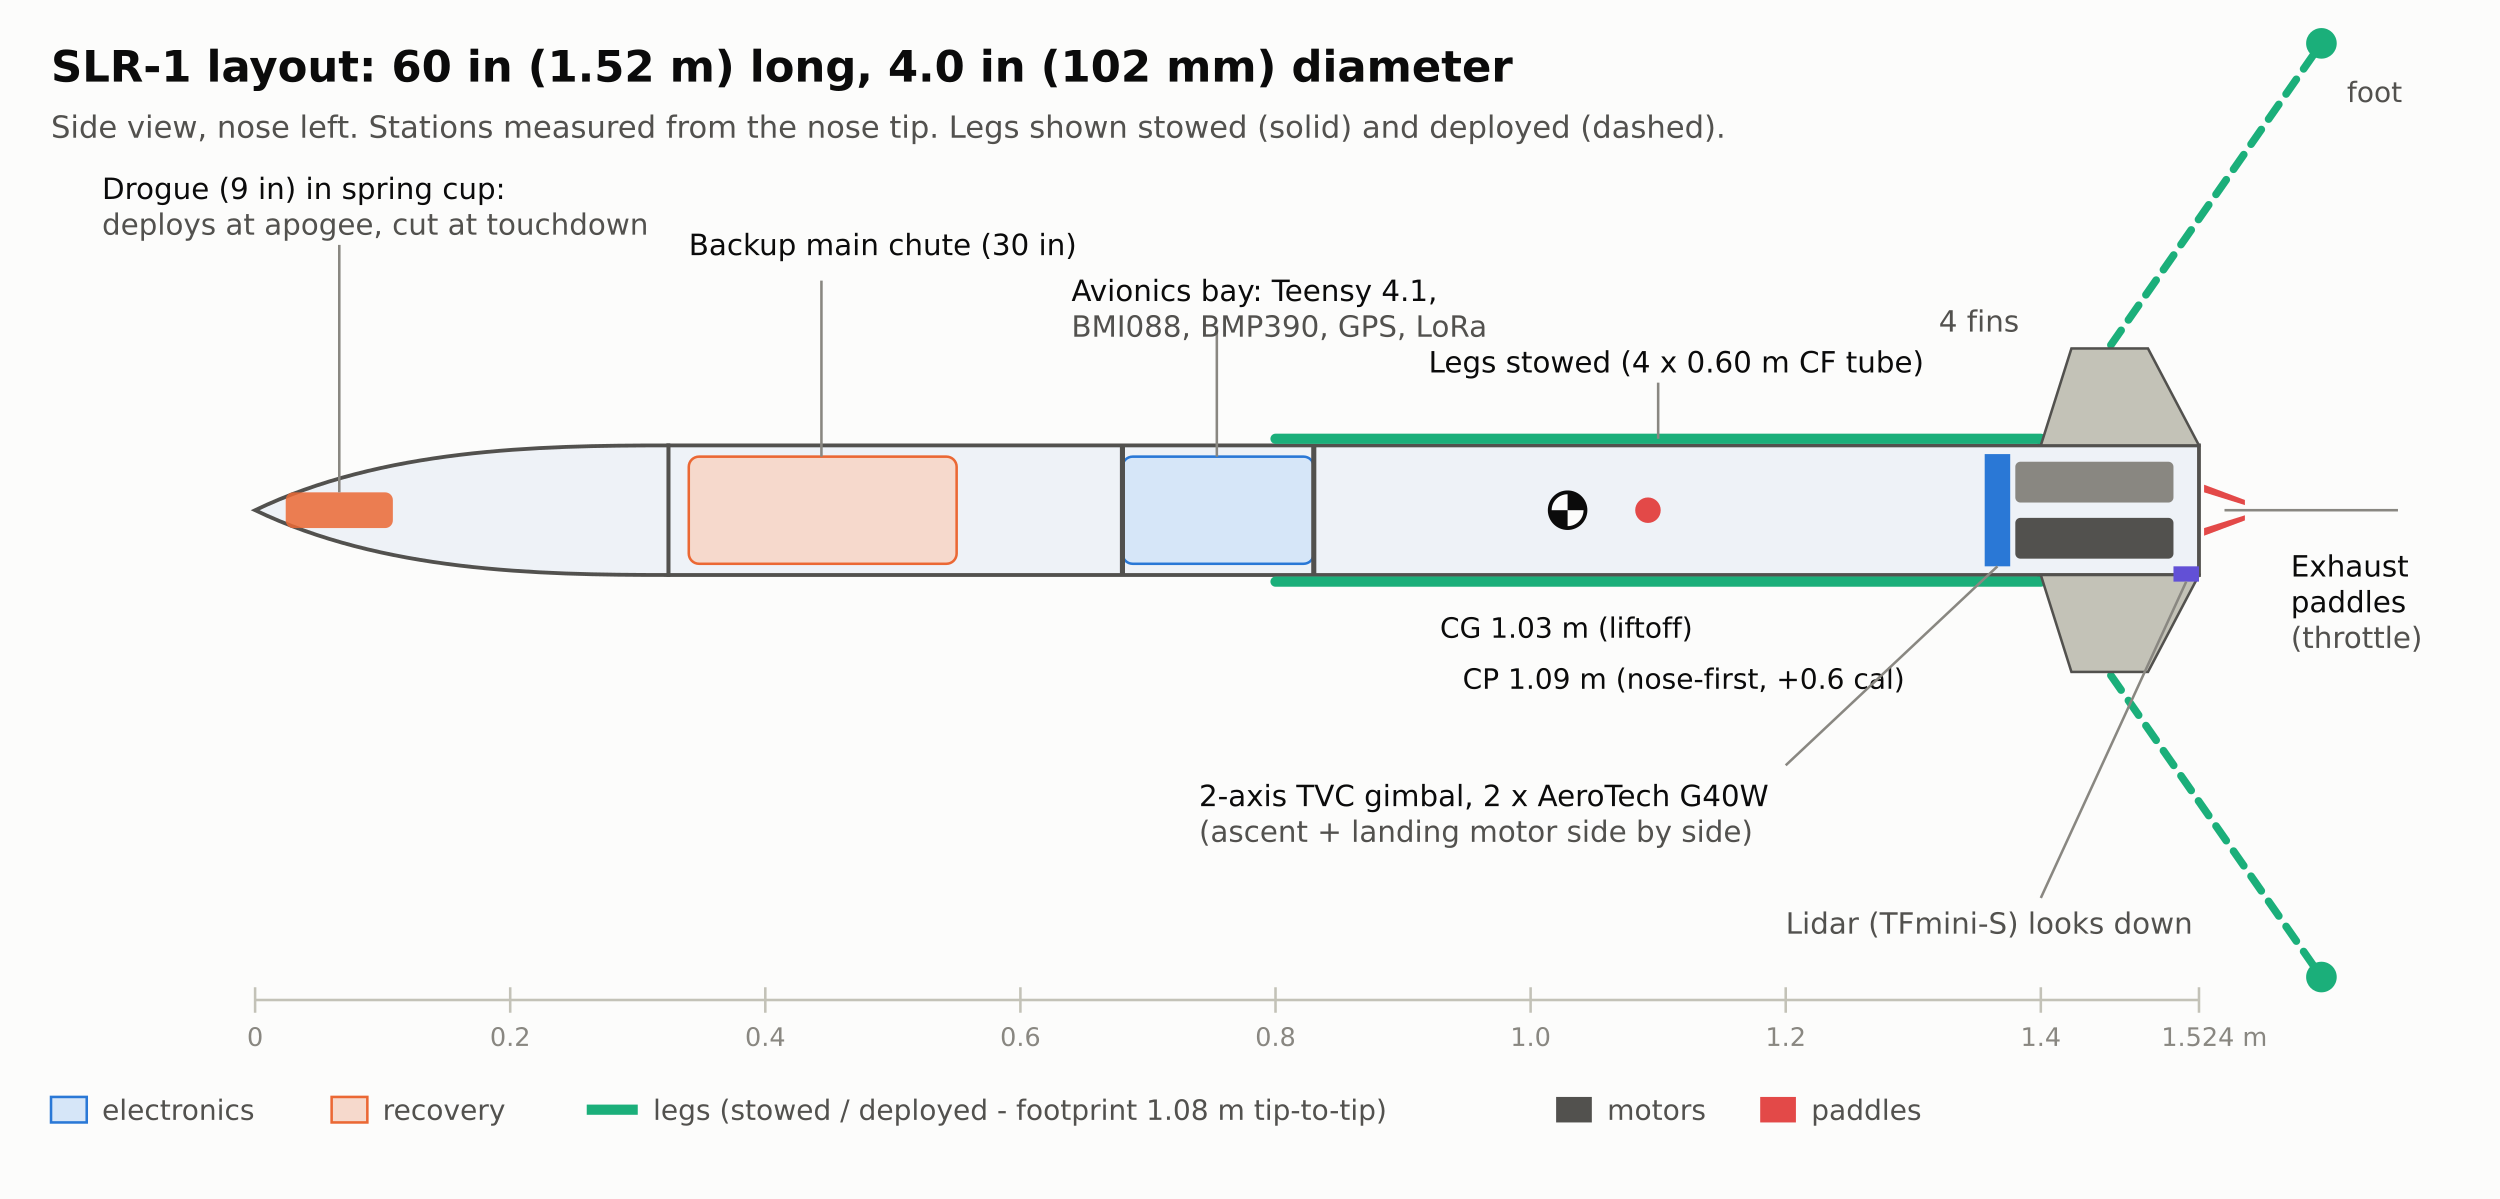
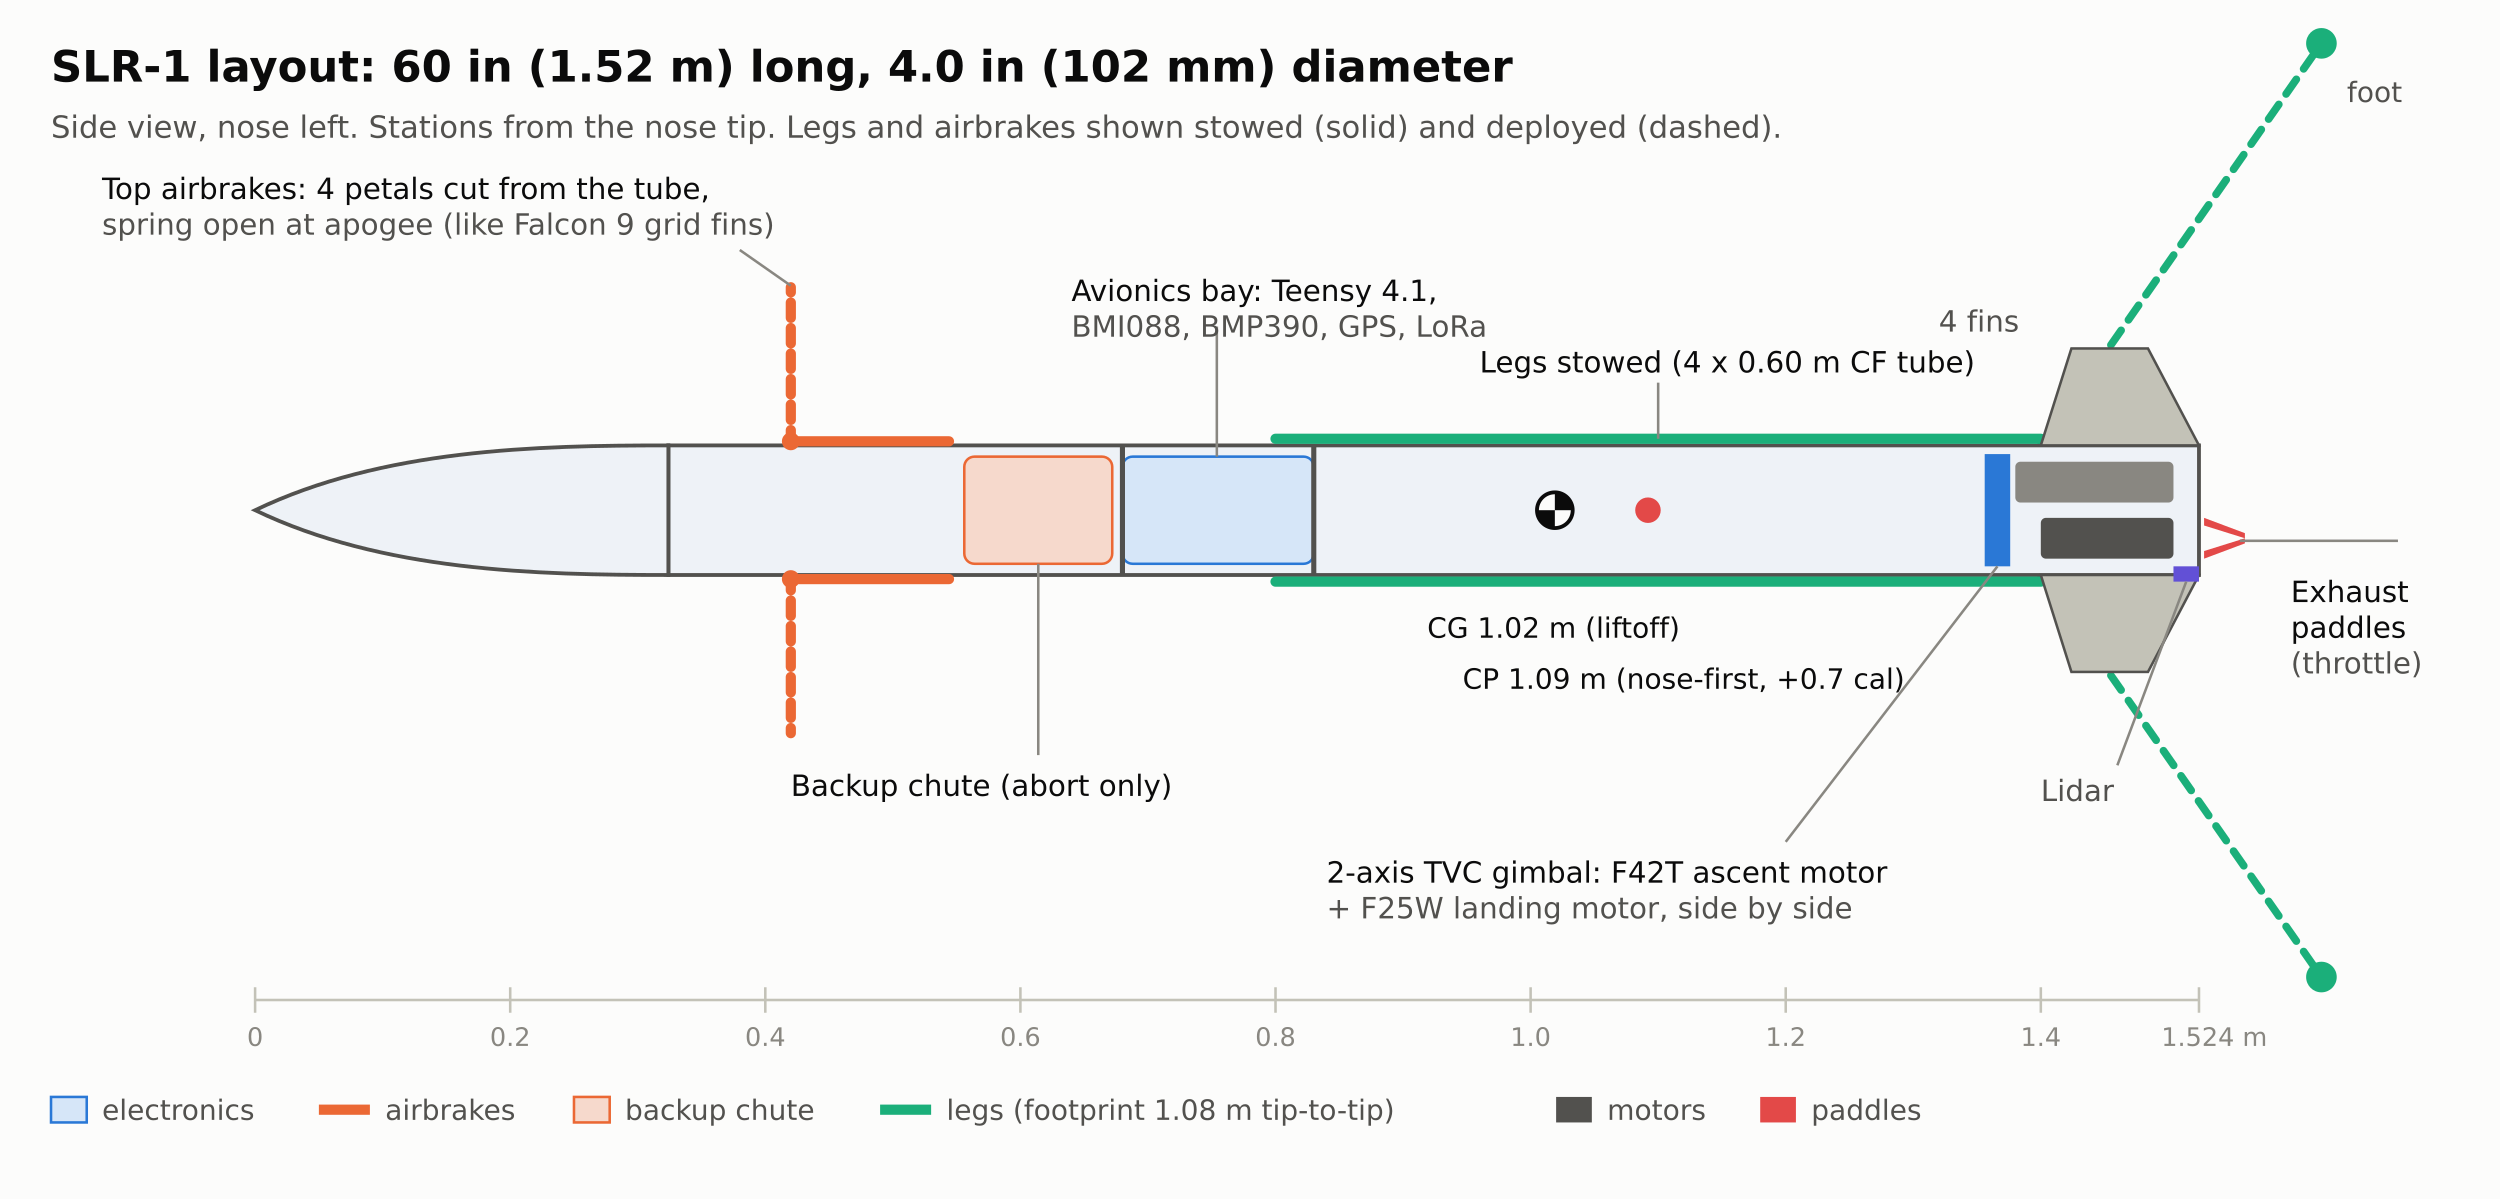
<svg xmlns="http://www.w3.org/2000/svg" viewBox="0 0 980 470" width="980" height="470" font-family="DejaVu Sans, Helvetica, Arial, sans-serif">
  <rect width="980" height="470" fill="#fcfcfb" />
  <text x="20" y="32" font-size="17" font-weight="bold" fill="#0b0b0b">SLR-1 layout: 60 in (1.52 m) long, 4.0 in (102 mm) diameter</text>
-   <text x="20" y="54" font-size="12" fill="#52514e">Side view, nose left. Stations measured from the nose tip. Legs shown stowed (solid) and deployed (dashed).</text>
+   <text x="20" y="54" font-size="12" fill="#52514e">Side view, nose left. Stations from the nose tip. Legs and airbrakes shown stowed (solid) and deployed (dashed).</text>
  <g font-size="10" fill="#898781" stroke="#c3c2b7" stroke-width="1">
    <line x1="100" y1="392" x2="862" y2="392" />
    <line x1="100" y1="387" x2="100" y2="397" />
    <text x="100" y="410" text-anchor="middle" stroke="none">0</text>
    <line x1="200" y1="387" x2="200" y2="397" />
    <text x="200" y="410" text-anchor="middle" stroke="none">0.2</text>
    <line x1="300" y1="387" x2="300" y2="397" />
    <text x="300" y="410" text-anchor="middle" stroke="none">0.4</text>
    <line x1="400" y1="387" x2="400" y2="397" />
    <text x="400" y="410" text-anchor="middle" stroke="none">0.6</text>
    <line x1="500" y1="387" x2="500" y2="397" />
    <text x="500" y="410" text-anchor="middle" stroke="none">0.8</text>
    <line x1="600" y1="387" x2="600" y2="397" />
    <text x="600" y="410" text-anchor="middle" stroke="none">1.0</text>
    <line x1="700" y1="387" x2="700" y2="397" />
    <text x="700" y="410" text-anchor="middle" stroke="none">1.2</text>
    <line x1="800" y1="387" x2="800" y2="397" />
    <text x="800" y="410" text-anchor="middle" stroke="none">1.4</text>
    <line x1="862" y1="387" x2="862" y2="397" />
    <text x="868" y="410" text-anchor="middle" stroke="none">1.524 m</text>
  </g>
  <g stroke="#1baf7a" stroke-width="3" stroke-dasharray="7 5" fill="none" stroke-linecap="round">
    <line x1="800" y1="174.6" x2="910" y2="17" />
    <line x1="800" y1="225.4" x2="910" y2="383" />
  </g>
  <g fill="#1baf7a">
    <circle cx="910" cy="17" r="6" />
    <circle cx="910" cy="383" r="6" />
  </g>
  <text x="920" y="40" font-size="11" fill="#52514e">foot</text>
+   <g stroke="#eb6834" stroke-width="4" stroke-dasharray="6 4" stroke-linecap="round">
+     <line x1="310" y1="174.6" x2="310" y2="112.6" />
+     <line x1="310" y1="225.4" x2="310" y2="287.4" />
+   </g>
  <rect x="262" y="174.6" width="600" height="50.8" fill="#eef2f7" stroke="#52514e" stroke-width="1.5" />
  <path d="M100,200 C150,176 210,174.6 262,174.6 L262,225.4 C210,225.4 150,224 100,200 Z" fill="#eef2f7" stroke="#52514e" stroke-width="1.5" />
-   <rect x="112" y="193" width="42" height="14" rx="3" fill="#eb6834" opacity="0.85" />
-   <rect x="270" y="179" width="105" height="42" rx="4" fill="#f6d9cc" stroke="#eb6834" stroke-width="1" />
+   <g stroke="#eb6834" stroke-width="4" stroke-linecap="round">
+     <line x1="310" y1="173" x2="372" y2="173" />
+     <line x1="310" y1="227" x2="372" y2="227" />
+   </g>
+   <g fill="#eb6834">
+     <circle cx="310" cy="173" r="3.5" />
+     <circle cx="310" cy="227" r="3.5" />
+   </g>
+   <rect x="378" y="179" width="58" height="42" rx="4" fill="#f6d9cc" stroke="#eb6834" stroke-width="1" />
  <rect x="440" y="179" width="75" height="42" rx="4" fill="#d6e6f8" stroke="#2a78d6" stroke-width="1" />
  <line x1="440" y1="174.6" x2="440" y2="225.4" stroke="#52514e" stroke-width="2" />
  <line x1="515" y1="174.6" x2="515" y2="225.4" stroke="#52514e" stroke-width="2" />
  <g stroke="#1baf7a" stroke-width="4" stroke-linecap="round">
    <line x1="800" y1="172" x2="500" y2="172" />
    <line x1="800" y1="228" x2="500" y2="228" />
  </g>
  <rect x="790" y="181" width="62" height="16" rx="2" fill="#898781" />
-   <rect x="790" y="203" width="62" height="16" rx="2" fill="#52514e" />
+   <rect x="800" y="203" width="52" height="16" rx="2" fill="#52514e" />
  <rect x="778" y="178" width="10" height="44" fill="#2a78d6" />
  <path d="M800,174.6 L812,136.6 L842,136.6 L862,174.6 Z" fill="#c3c2b7" stroke="#52514e" stroke-width="1" />
  <path d="M800,225.4 L812,263.4 L842,263.4 L862,225.4 Z" fill="#c3c2b7" stroke="#52514e" stroke-width="1" />
-   <path d="M864,190 L880,196 L880,198 L864,193 Z" fill="#e34948" />
-   <path d="M864,210 L880,204 L880,202 L864,207 Z" fill="#e34948" />
+   <path d="M864,203 L880,209 L880,211 L864,206 Z" fill="#e34948" />
+   <path d="M864,219 L880,213 L880,211 L864,216 Z" fill="#e34948" />
  <rect x="852" y="222" width="10" height="6" fill="#6250d6" />
  <g>
-     <circle cx="614.5" cy="200" r="7" fill="#fcfcfb" stroke="#0b0b0b" stroke-width="1.5" />
-     <path d="M614.5,193 A7,7 0 0 1 621.5,200 L614.5,200 Z M614.5,207 A7,7 0 0 1 607.5,200 L614.5,200 Z" fill="#0b0b0b" />
-     <text x="614" y="250" font-size="11" text-anchor="middle" fill="#0b0b0b">CG 1.03 m (liftoff)</text>
+     <circle cx="609.5" cy="200" r="7" fill="#fcfcfb" stroke="#0b0b0b" stroke-width="1.5" />
+     <path d="M609.5,193 A7,7 0 0 1 616.5,200 L609.5,200 Z M609.5,207 A7,7 0 0 1 602.5,200 L609.5,200 Z" fill="#0b0b0b" />
+     <text x="609" y="250" font-size="11" text-anchor="middle" fill="#0b0b0b">CG 1.02 m (liftoff)</text>
    <circle cx="646" cy="200" r="5" fill="#e34948" />
-     <text x="660" y="270" font-size="11" text-anchor="middle" fill="#0b0b0b">CP 1.09 m (nose-first, +0.6 cal)</text>
+     <text x="660" y="270" font-size="11" text-anchor="middle" fill="#0b0b0b">CP 1.09 m (nose-first, +0.7 cal)</text>
  </g>
  <g font-size="11.5" fill="#0b0b0b">
-     <line x1="133" y1="193" x2="133" y2="96" stroke="#898781" />
-     <text x="40" y="78">Drogue (9 in) in spring cup:</text>
-     <text x="40" y="92" fill="#52514e">deploys at apogee, cut at touchdown</text>
-     <line x1="322" y1="179" x2="322" y2="110" stroke="#898781" />
-     <text x="270" y="100">Backup main chute (30 in)</text>
+     <line x1="310" y1="112" x2="290" y2="98" stroke="#898781" />
+     <text x="40" y="78">Top airbrakes: 4 petals cut from the tube,</text>
+     <text x="40" y="92" fill="#52514e">spring open at apogee (like Falcon 9 grid fins)</text>
+     <line x1="407" y1="221" x2="407" y2="296" stroke="#898781" />
+     <text x="310" y="312">Backup chute (abort only)</text>
    <line x1="477" y1="179" x2="477" y2="128" stroke="#898781" />
    <text x="420" y="118">Avionics bay: Teensy 4.1,</text>
-     <text x="420" y="132" fill="#52514e" dy="-0">BMI088, BMP390, GPS, LoRa</text>
+     <text x="420" y="132" fill="#52514e">BMI088, BMP390, GPS, LoRa</text>
    <line x1="650" y1="172" x2="650" y2="150" stroke="#898781" />
-     <text x="560" y="146">Legs stowed (4 x 0.60 m CF tube)</text>
-     <line x1="783" y1="222" x2="700" y2="300" stroke="#898781" />
-     <text x="470" y="316">2-axis TVC gimbal, 2 x AeroTech G40W</text>
-     <text x="470" y="330" fill="#52514e">(ascent + landing motor side by side)</text>
-     <line x1="872" y1="200" x2="940" y2="200" stroke="#898781" />
-     <text x="898" y="226">Exhaust</text>
-     <text x="898" y="240">paddles</text>
-     <text x="898" y="254" fill="#52514e">(throttle)</text>
-     <line x1="857" y1="228" x2="800" y2="352" stroke="#898781" />
-     <text x="700" y="366" fill="#52514e">Lidar (TFmini-S) looks down</text>
+     <text x="580" y="146">Legs stowed (4 x 0.60 m CF tube)</text>
+     <line x1="783" y1="222" x2="700" y2="330" stroke="#898781" />
+     <text x="520" y="346">2-axis TVC gimbal: F42T ascent motor</text>
+     <text x="520" y="360" fill="#52514e">+ F25W landing motor, side by side</text>
+     <line x1="878" y1="212" x2="940" y2="212" stroke="#898781" />
+     <text x="898" y="236">Exhaust</text>
+     <text x="898" y="250">paddles</text>
+     <text x="898" y="264" fill="#52514e">(throttle)</text>
    <text x="760" y="130" fill="#52514e">4 fins</text>
+     <line x1="857" y1="228" x2="830" y2="300" stroke="#898781" />
+     <text x="800" y="314" fill="#52514e">Lidar</text>
  </g>
  <g font-size="11" fill="#52514e">
    <rect x="20" y="430" width="14" height="10" fill="#d6e6f8" stroke="#2a78d6" />
    <text x="40" y="439">electronics</text>
-     <rect x="130" y="430" width="14" height="10" fill="#f6d9cc" stroke="#eb6834" />
-     <text x="150" y="439">recovery</text>
-     <line x1="230" y1="435" x2="250" y2="435" stroke="#1baf7a" stroke-width="4" />
-     <text x="256" y="439">legs (stowed / deployed - footprint 1.08 m tip-to-tip)</text>
+     <line x1="125" y1="435" x2="145" y2="435" stroke="#eb6834" stroke-width="4" />
+     <text x="151" y="439">airbrakes</text>
+     <rect x="225" y="430" width="14" height="10" fill="#f6d9cc" stroke="#eb6834" />
+     <text x="245" y="439">backup chute</text>
+     <line x1="345" y1="435" x2="365" y2="435" stroke="#1baf7a" stroke-width="4" />
+     <text x="371" y="439">legs (footprint 1.08 m tip-to-tip)</text>
    <rect x="610" y="430" width="14" height="10" fill="#52514e" />
    <text x="630" y="439">motors</text>
    <rect x="690" y="430" width="14" height="10" fill="#e34948" />
    <text x="710" y="439">paddles</text>
  </g>
</svg>
